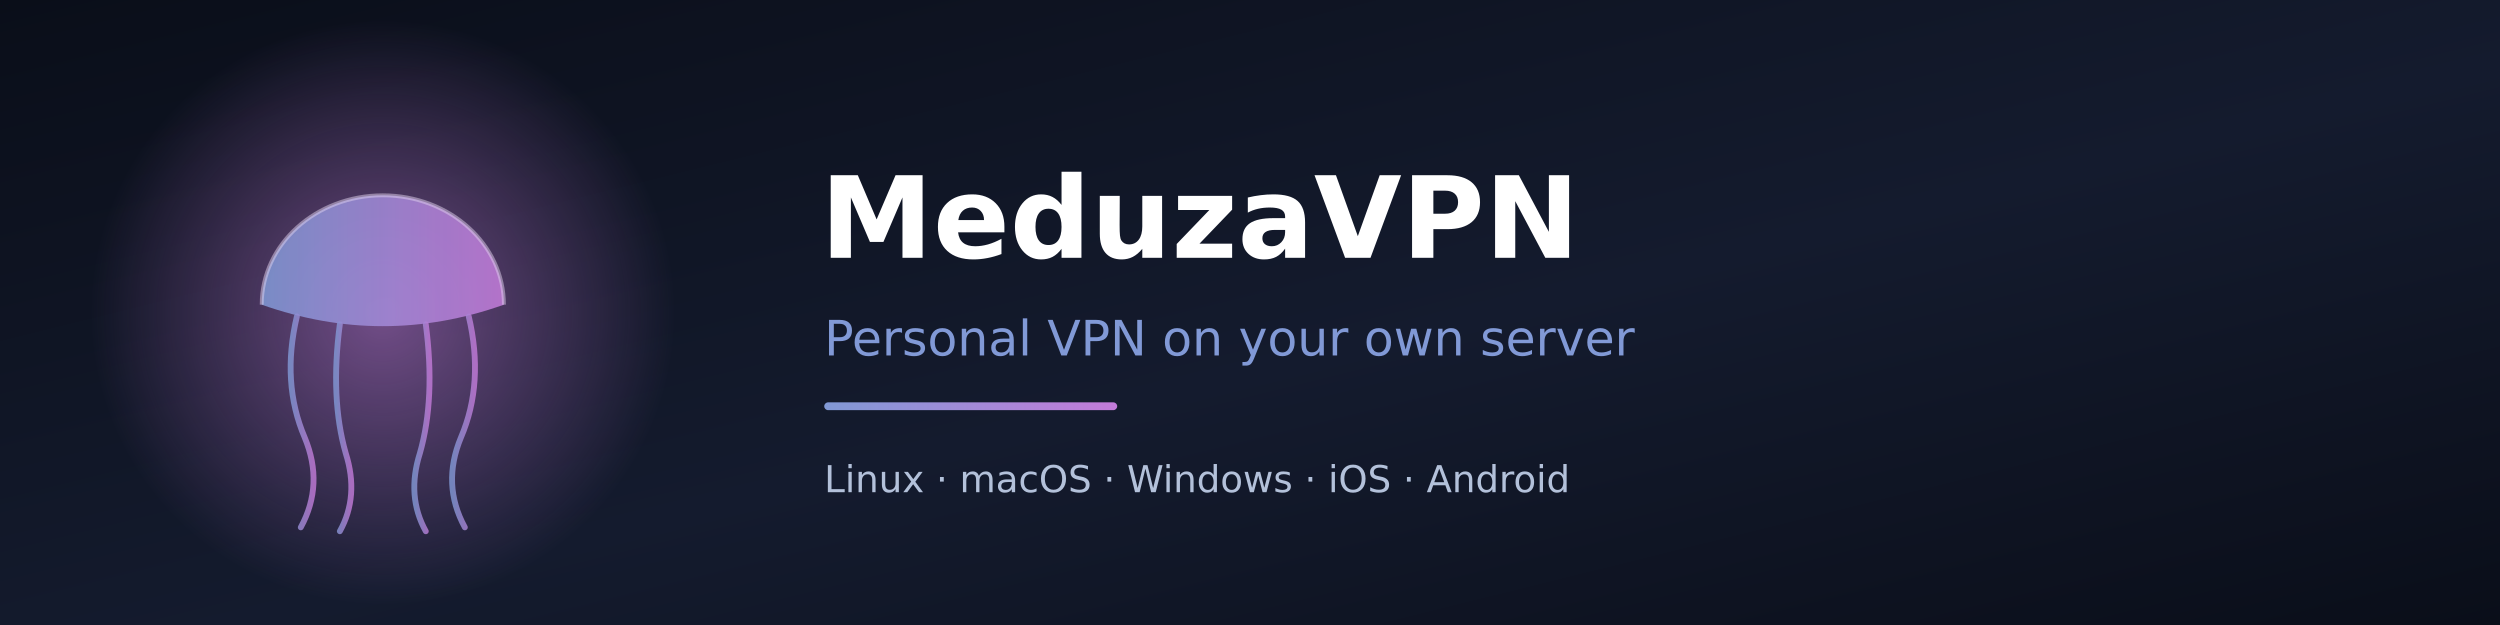
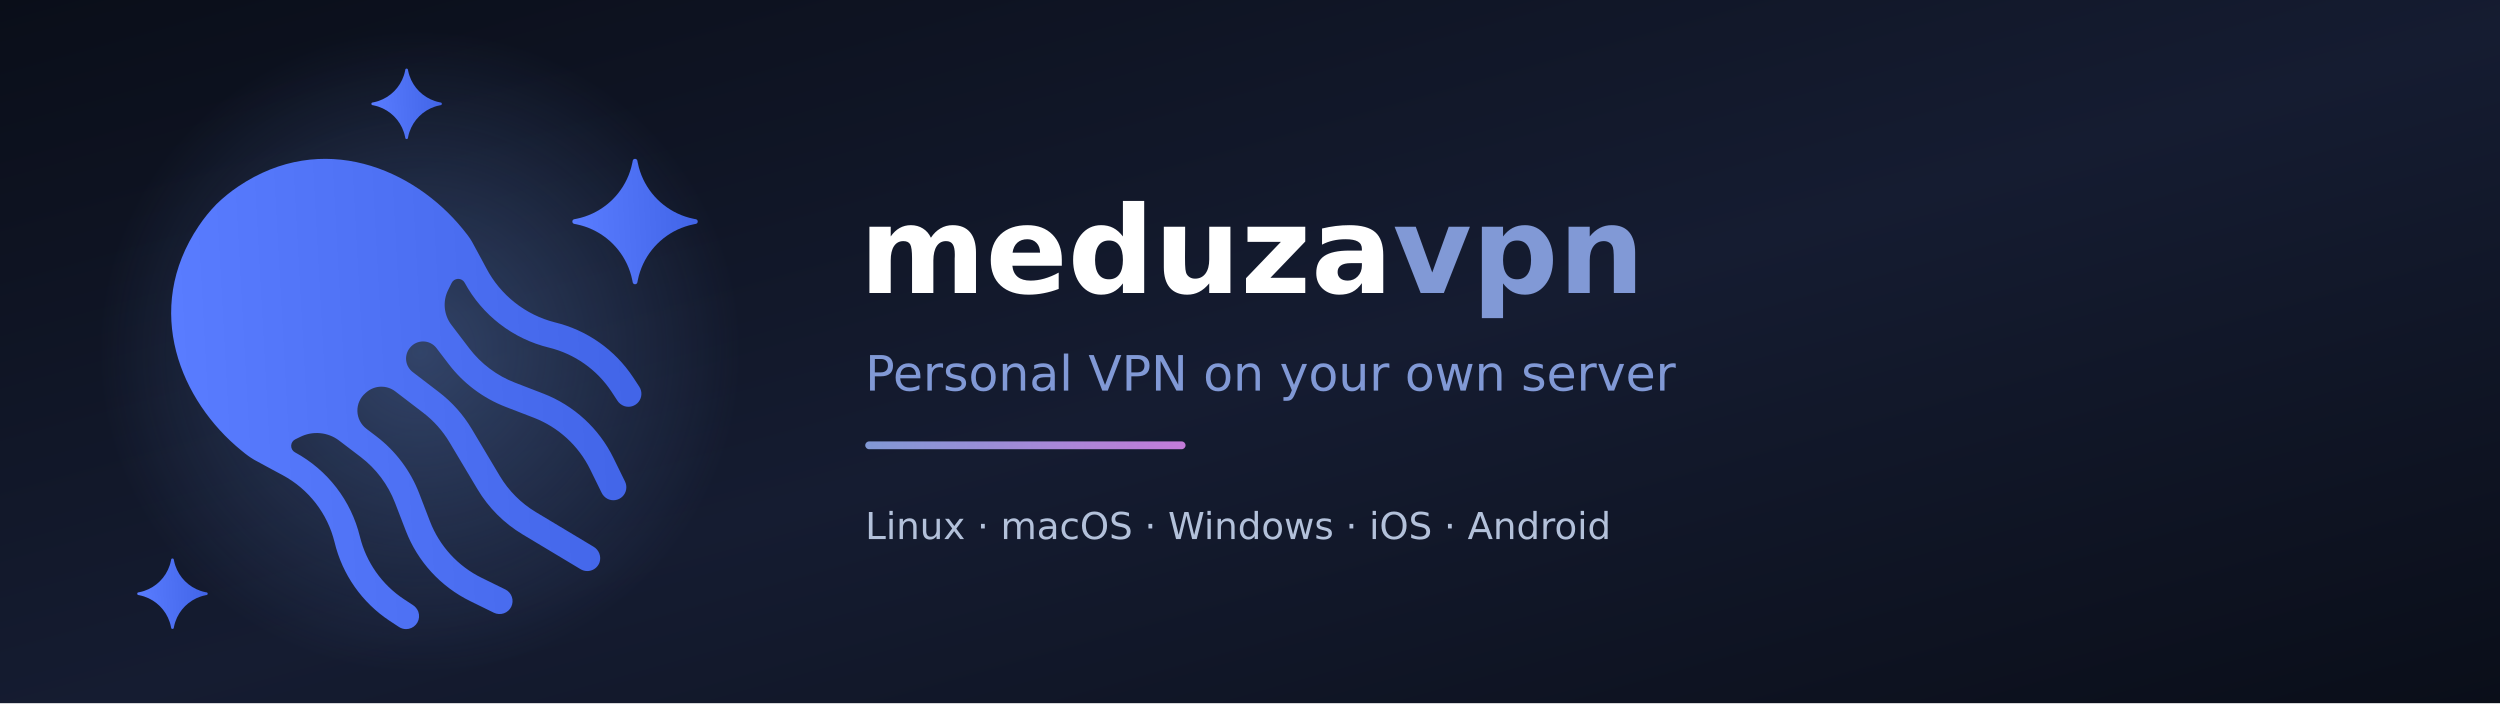
- <svg xmlns="http://www.w3.org/2000/svg" width="1280" height="320" viewBox="0 0 1280 320" role="img" aria-label="MeduzaVPN — personal VPN on your own server">
+ <svg xmlns="http://www.w3.org/2000/svg" width="1280" height="360" viewBox="0 0 1280 360" role="img" aria-label="MeduzaVPN — personal VPN on your own server">
  <defs>
    <linearGradient id="bg" x1="0" y1="0" x2="1" y2="1">
      <stop offset="0%" stop-color="#0A0E19" />
-       <stop offset="55%" stop-color="#141B2E" />
+       <stop offset="52%" stop-color="#151C31" />
      <stop offset="100%" stop-color="#0A0E19" />
    </linearGradient>
-     <linearGradient id="accent" x1="0" y1="0" x2="1" y2="0">
+     <linearGradient id="rule" x1="0" y1="0" x2="1" y2="0">
      <stop offset="0%" stop-color="#8199D6" />
      <stop offset="100%" stop-color="#C37BD9" />
    </linearGradient>
-     <radialGradient id="glow" cx="50%" cy="50%" r="50%">
-       <stop offset="0%" stop-color="#C37BD9" stop-opacity="0.55" />
-       <stop offset="100%" stop-color="#C37BD9" stop-opacity="0" />
+     <radialGradient id="halo" cx="50%" cy="50%" r="50%">
+       <stop offset="0%" stop-color="#5A7AB7" stop-opacity="0.45" />
+       <stop offset="100%" stop-color="#5A7AB7" stop-opacity="0" />
    </radialGradient>
  </defs>
-   <rect width="1280" height="320" fill="url(#bg)" />
-   <circle cx="196" cy="160" r="150" fill="url(#glow)" />
-   <g transform="translate(196,150)" opacity="0.95">
-     <path d="M-62 6 a62 56 0 0 1 124 0 q-62 22 -124 0 z" fill="url(#accent)" opacity="0.9" />
-     <path d="M-62 6 a62 56 0 0 1 124 0" fill="none" stroke="#E7D8F5" stroke-opacity="0.5" stroke-width="2" />
-     <g stroke="url(#accent)" stroke-width="3" fill="none" stroke-linecap="round" opacity="0.85">
-       <path d="M-44 12 q-8 34 4 62 q10 24 -2 46" />
-       <path d="M-22 16 q-5 38 3 66 q7 22 -3 40" />
-       <path d="M0 18 q0 40 0 68 q0 22 0 40" />
-       <path d="M22 16 q5 38 -3 66 q-7 22 3 40" />
-       <path d="M44 12 q8 34 -4 62 q-10 24 2 46" />
-     </g>
+   <rect width="1280" height="360" fill="url(#bg)" />
+   <circle cx="215" cy="180" r="165" fill="url(#halo)" />
+   <g transform="translate(70,35) scale(0.41)">
+     <path d="M627.591 397.508L619.951 385.873C597.185 351.4 562.196 326.841 522.038 317.145C503.873 312.498 486.885 304.092 472.171 292.469C457.458 280.846 445.347 266.266 436.622 249.67C434.817 246.321 433.018 242.965 431.226 239.601C427.132 231.942 423.035 224.278 418.817 216.71C417.161 213.803 415.311 211.011 413.279 208.353C411.652 206.186 409.949 204.07 408.246 201.96L407.25 200.728C345.965 125.355 232.059 76.555 126.798 147.497C117.069 154.027 107.955 161.429 99.568 169.612C91.4 177.984 84.012 187.083 77.496 196.797C6.554 302.057 55.358 415.962 130.738 477.26L131.989 478.265C136.589 482.191 141.515 485.719 146.713 488.811C154.31 493.049 162 497.162 169.688 501.269C173.886 503.512 178.076 505.76 182.259 508.013C198.333 516.657 212.41 528.584 223.578 543.019C234.745 557.454 242.754 574.075 247.085 591.805C256.751 632.058 281.342 667.139 315.886 689.953L327.508 697.583C330.136 699.321 333.218 700.249 336.37 700.249C337.48 700.248 338.588 700.134 339.675 699.909C341.941 699.438 344.081 698.488 345.95 697.122C347.819 695.756 349.374 694.007 350.511 691.991C351.649 689.975 352.342 687.739 352.545 685.433C352.747 683.127 352.454 680.805 351.686 678.621C350.328 675.048 347.83 672.021 344.58 670.008L333.752 662.908C306.159 644.69 286.481 616.707 278.67 584.579C273.245 562.382 263.233 541.566 249.279 523.471C235.326 505.376 217.739 490.402 197.65 479.512C196.162 478.707 194.927 477.504 194.082 476.038C193.236 474.573 192.815 472.901 192.863 471.21C192.911 469.519 193.428 467.874 194.355 466.459C195.282 465.044 196.584 463.914 198.116 463.194C200.048 462.269 201.978 461.323 203.908 460.354C211.642 456.443 220.32 454.784 228.952 455.565C237.583 456.347 245.822 459.537 252.728 464.773L279.691 485.316C298.973 500.023 313.798 519.789 322.518 542.417L336.022 577.431C350.82 615.873 379.613 647.293 416.62 665.382L445.993 679.786C447.904 680.726 449.982 681.28 452.107 681.416C454.232 681.552 456.364 681.268 458.379 680.58C460.395 679.892 462.255 678.813 463.853 677.405C465.451 675.997 466.755 674.288 467.692 672.375C468.629 670.462 469.179 668.384 469.312 666.258C469.445 664.133 469.157 662.002 468.465 659.987C467.773 657.973 466.691 656.115 465.281 654.52C463.87 652.924 462.158 651.622 460.244 650.689L430.874 636.284C401.201 621.77 378.11 596.577 366.227 565.756L352.759 530.769C341.883 502.562 323.393 477.925 299.348 459.6L286.815 450.048C283.429 447.467 280.663 444.163 278.718 440.377C276.773 436.59 275.699 432.417 275.573 428.162C275.448 423.907 276.275 419.678 277.993 415.783C279.712 411.888 282.279 408.427 285.507 405.652L286.939 404.421C291.908 400.148 298.196 397.715 304.747 397.529C311.298 397.342 317.714 399.415 322.918 403.398L357.709 430.031C370.918 440.143 382.081 452.675 390.603 466.961L425.527 525.51C439.347 548.678 458.685 568.067 481.818 581.948L554.324 625.454C556.384 626.686 558.692 627.445 561.082 627.677C563.471 627.909 565.882 627.608 568.141 626.796C570.4 625.984 572.451 624.681 574.146 622.981C575.841 621.281 577.138 619.226 577.943 616.964C579.141 613.329 579.049 609.391 577.682 605.816C576.316 602.24 573.758 599.245 570.44 597.335L498.494 554.168C479.943 543.038 464.435 527.49 453.352 508.911L418.41 450.335C407.786 432.526 393.869 416.902 377.402 404.298L344.659 379.237C342.399 377.507 340.51 375.339 339.105 372.864C337.7 370.388 336.809 367.654 336.483 364.827C336.157 361.999 336.404 359.134 337.21 356.404C338.015 353.674 339.362 351.134 341.17 348.935L341.381 348.678C343.394 346.231 345.933 344.271 348.811 342.945C351.688 341.618 354.828 340.96 357.995 341.018C361.163 341.077 364.276 341.852 367.102 343.284C369.928 344.716 372.394 346.769 374.314 349.289L389.599 369.346C407.929 393.392 432.57 411.882 460.781 422.759L495.755 436.227C526.577 448.109 551.771 471.197 566.291 500.867L580.394 529.631C581.971 533.062 584.641 535.874 587.985 537.626C591.019 539.139 594.45 539.664 597.797 539.126C601.145 538.588 604.239 537.015 606.645 534.627C609.052 532.239 610.65 529.157 611.214 525.815C611.778 522.472 611.28 519.037 609.791 515.991L595.387 486.616C577.297 449.61 545.878 420.817 507.437 406.018L472.422 392.516C449.795 383.796 430.03 368.973 415.322 349.694L393.04 320.452C388.299 314.241 385.409 306.816 384.706 299.033C384.002 291.251 385.513 283.428 389.063 276.467C390.486 273.685 391.864 270.905 393.196 268.124C393.915 266.592 395.045 265.29 396.46 264.362C397.876 263.434 399.521 262.917 401.212 262.868C402.904 262.82 404.576 263.242 406.042 264.087C407.509 264.932 408.711 266.168 409.517 267.656C420.408 287.742 435.381 305.327 453.476 319.279C471.57 333.231 492.384 343.242 514.579 348.668C546.708 356.476 574.692 376.152 592.911 403.743L600.054 414.639C602.06 417.872 605.078 420.352 608.639 421.693C611.838 422.822 615.312 422.92 618.569 421.971C621.827 421.022 624.705 419.075 626.798 416.405C628.891 413.734 630.093 410.474 630.235 407.084C630.377 403.694 629.452 400.345 627.591 397.508Z" fill="url(#mk_paint0_linear_700_20)" />
+     <path fill-rule="evenodd" clip-rule="evenodd" d="M554.623 196.029C552.648 195.497 550.645 195.03 548.618 194.631C548.301 194.568 547.983 194.508 547.665 194.449L547.569 194.431L547.439 194.407C547.238 194.37 547.018 194.331 546.577 194.252L546.423 194.225C543.192 193.613 543.192 188.987 546.423 188.375L546.577 188.348C547.018 188.269 547.238 188.23 547.439 188.193L547.569 188.169L547.665 188.151C547.983 188.092 548.301 188.031 548.617 187.969C550.645 187.57 552.648 187.103 554.623 186.57C556.309 186.116 557.976 185.613 559.622 185.065C586.243 176.191 607.191 155.243 616.065 128.622C616.613 126.976 617.116 125.309 617.57 123.622C618.103 121.648 618.57 119.645 618.969 117.617C619.031 117.301 619.092 116.983 619.151 116.665L619.169 116.569L619.193 116.439C619.229 116.24 619.268 116.023 619.345 115.592L619.348 115.577L619.375 115.423C619.987 112.192 624.613 112.192 625.225 115.423L625.252 115.577C625.331 116.018 625.37 116.238 625.407 116.439L625.431 116.569L625.449 116.665C625.508 116.983 625.568 117.301 625.631 117.617C626.03 119.645 626.497 121.648 627.029 123.622C627.484 125.309 627.986 126.976 628.535 128.622C637.409 155.243 658.357 176.191 684.978 185.065C686.624 185.613 688.29 186.116 689.978 186.57C691.952 187.103 693.955 187.57 695.982 187.969C696.299 188.031 696.616 188.092 696.934 188.151L697.031 188.169L697.161 188.193C697.362 188.23 697.582 188.269 698.023 188.348L698.177 188.375C701.408 188.987 701.408 193.613 698.177 194.225L698.023 194.252L697.556 194.335L697.161 194.407L697.031 194.431L696.934 194.449C696.616 194.508 696.299 194.568 695.982 194.631C693.955 195.03 691.952 195.497 689.978 196.029C688.29 196.484 686.624 196.986 684.978 197.535C658.357 206.409 637.409 227.357 628.535 253.978C627.986 255.624 627.484 257.29 627.029 258.978C626.497 260.952 626.03 262.955 625.631 264.982C625.568 265.299 625.508 265.616 625.449 265.934L625.431 266.031L625.407 266.161L625.354 266.455L625.255 267.006L625.225 267.177C624.613 270.408 619.987 270.408 619.375 267.177L619.348 267.023C619.269 266.583 619.23 266.362 619.193 266.161L619.169 266.031L619.151 265.934C619.092 265.616 619.031 265.299 618.969 264.982C618.57 262.955 618.103 260.952 617.57 258.978C617.116 257.29 616.613 255.624 616.065 253.978C607.191 227.357 586.243 206.409 559.622 197.535C557.976 196.986 556.309 196.484 554.623 196.029Z" fill="url(#mk_paint1_linear_700_20)" />
+     <path fill-rule="evenodd" clip-rule="evenodd" d="M298.975 46.954C297.864 46.655 296.738 46.392 295.597 46.167C295.419 46.132 295.241 46.098 295.062 46.065L295.008 46.055L294.934 46.041C294.821 46.021 294.697 45.999 294.45 45.954L294.363 45.939C292.546 45.595 292.546 42.992 294.363 42.648L294.45 42.633C294.697 42.589 294.821 42.567 294.934 42.546L295.008 42.533L295.062 42.523C295.241 42.489 295.419 42.455 295.597 42.42C296.738 42.195 297.864 41.933 298.975 41.633C299.924 41.378 300.862 41.095 301.787 40.787C316.762 35.795 328.545 24.012 333.537 9.037C333.845 8.112 334.128 7.174 334.383 6.225C334.683 5.114 334.945 3.988 335.17 2.847C335.205 2.669 335.239 2.491 335.273 2.312L335.283 2.258L335.296 2.184C335.316 2.073 335.338 1.95 335.382 1.708L335.383 1.7L335.399 1.613C335.742 -0.204 338.345 -0.204 338.689 1.613L338.704 1.7C338.749 1.947 338.771 2.071 338.791 2.184L338.805 2.258L338.815 2.312C338.848 2.491 338.882 2.669 338.917 2.847C339.142 3.988 339.405 5.114 339.704 6.225C339.96 7.174 340.242 8.112 340.551 9.037C345.542 24.012 357.326 35.795 372.3 40.787C373.226 41.095 374.163 41.378 375.112 41.633C376.223 41.933 377.35 42.195 378.49 42.42C378.668 42.455 378.847 42.489 379.026 42.523L379.08 42.533L379.153 42.546C379.266 42.567 379.39 42.589 379.638 42.633L379.724 42.648C381.542 42.992 381.542 45.595 379.724 45.939L379.638 45.954L379.376 46.001L379.153 46.041L379.08 46.055L379.026 46.065C378.847 46.098 378.668 46.132 378.49 46.167C377.35 46.392 376.223 46.655 375.112 46.954C374.163 47.21 373.226 47.492 372.3 47.801C357.326 52.792 345.542 64.576 340.551 79.55C340.242 80.476 339.96 81.413 339.704 82.362C339.405 83.473 339.142 84.6 338.917 85.74C338.882 85.918 338.848 86.097 338.815 86.276L338.805 86.33L338.791 86.403L338.761 86.568L338.706 86.878L338.689 86.974C338.345 88.792 335.742 88.792 335.399 86.974L335.383 86.888C335.339 86.64 335.317 86.516 335.296 86.403L335.283 86.33L335.273 86.276C335.239 86.097 335.205 85.918 335.17 85.74C334.945 84.599 334.683 83.473 334.383 82.362C334.128 81.413 333.845 80.476 333.537 79.55C328.545 64.576 316.762 52.792 301.787 47.801C300.862 47.492 299.924 47.21 298.975 46.954Z" fill="url(#mk_paint2_linear_700_20)" />
+     <path fill-rule="evenodd" clip-rule="evenodd" d="M6.575 658.704C5.464 658.405 4.338 658.142 3.198 657.917C3.019 657.882 2.841 657.848 2.662 657.815L2.608 657.805L2.534 657.791C2.421 657.771 2.298 657.749 2.05 657.704L1.963 657.689C0.146 657.345 0.146 654.742 1.963 654.399L2.05 654.383C2.298 654.339 2.421 654.317 2.534 654.296L2.608 654.283L2.662 654.273C2.841 654.239 3.019 654.205 3.197 654.17C4.338 653.945 5.464 653.683 6.575 653.383C7.524 653.128 8.462 652.845 9.387 652.537C24.362 647.545 36.145 635.762 41.137 620.787C41.445 619.862 41.728 618.924 41.983 617.975C42.283 616.864 42.545 615.738 42.77 614.597C42.805 614.419 42.839 614.241 42.873 614.062L42.883 614.008L42.896 613.934C42.917 613.823 42.938 613.7 42.982 613.458L42.983 613.45L42.999 613.363C43.343 611.546 45.945 611.546 46.289 613.363L46.305 613.45C46.349 613.697 46.371 613.821 46.392 613.934L46.405 614.008L46.415 614.062C46.448 614.241 46.482 614.419 46.517 614.597C46.742 615.738 47.005 616.864 47.304 617.975C47.56 618.924 47.842 619.862 48.151 620.787C53.142 635.762 64.926 647.545 79.9 652.537C80.826 652.845 81.763 653.128 82.713 653.383C83.823 653.683 84.95 653.945 86.09 654.17C86.268 654.205 86.447 654.239 86.626 654.273L86.68 654.283L86.753 654.296C86.866 654.317 86.99 654.339 87.238 654.383L87.324 654.399C89.142 654.742 89.142 657.345 87.324 657.689L87.238 657.704L86.976 657.751L86.753 657.791L86.68 657.805L86.626 657.815C86.447 657.848 86.268 657.882 86.09 657.917C84.95 658.142 83.823 658.405 82.713 658.704C81.763 658.96 80.826 659.242 79.9 659.551C64.926 664.542 53.142 676.326 48.151 691.3C47.842 692.226 47.56 693.163 47.304 694.112C47.005 695.223 46.742 696.35 46.517 697.49C46.482 697.668 46.448 697.847 46.415 698.026L46.405 698.08L46.392 698.153L46.361 698.318L46.306 698.628L46.289 698.724C45.945 700.542 43.343 700.542 42.999 698.724L42.983 698.638C42.939 698.39 42.917 698.266 42.896 698.153L42.883 698.08L42.873 698.026C42.839 697.847 42.805 697.668 42.77 697.49C42.545 696.349 42.283 695.223 41.983 694.112C41.728 693.163 41.445 692.226 41.137 691.3C36.145 676.326 24.362 664.542 9.387 659.551C8.462 659.242 7.524 658.96 6.575 658.704Z" fill="url(#mk_paint3_linear_700_20)" />
+     <defs>
+       <linearGradient id="mk_paint0_linear_700_20" x1="600.403" y1="113" x2="37.318" y2="144.137" gradientUnits="userSpaceOnUse">
+         <stop stop-color="#4265E8" />
+         <stop offset="1" stop-color="#597CFF" />
+       </linearGradient>
+       <linearGradient id="mk_paint1_linear_700_20" x1="692.641" y1="113" x2="542.485" y2="121.303" gradientUnits="userSpaceOnUse">
+         <stop stop-color="#4265E8" />
+         <stop offset="1" stop-color="#597CFF" />
+       </linearGradient>
+       <linearGradient id="mk_paint2_linear_700_20" x1="376.61" y1="0.25" x2="292.148" y2="4.921" gradientUnits="userSpaceOnUse">
+         <stop stop-color="#4265E8" />
+         <stop offset="1" stop-color="#597CFF" />
+       </linearGradient>
+       <linearGradient id="mk_paint3_linear_700_20" x1="84.21" y1="612" x2="-0.252" y2="616.671" gradientUnits="userSpaceOnUse">
+         <stop stop-color="#4265E8" />
+         <stop offset="1" stop-color="#597CFF" />
+       </linearGradient>
+     </defs>
  </g>
-   <text x="420" y="132" font-family="Verdana,DejaVu Sans,sans-serif" font-size="58" font-weight="700" fill="#FFFFFF">MeduzaVPN</text>
-   <text x="422" y="182" font-family="Verdana,DejaVu Sans,sans-serif" font-size="25" fill="#8199D6">Personal VPN on your own server</text>
-   <rect x="422" y="206" width="150" height="4" rx="2" fill="url(#accent)" />
-   <text x="422" y="252" font-family="Verdana,DejaVu Sans,sans-serif" font-size="19" fill="#B3C1DA">Linux  ·  macOS  ·  Windows  ·  iOS  ·  Android</text>
+   <text x="440" y="150" font-family="Verdana,DejaVu Sans,sans-serif" font-size="62" font-weight="700" fill="#FFFFFF">meduza<tspan fill="#8199D6">vpn</tspan>
+   </text>
+   <text x="443" y="200" font-family="Verdana,DejaVu Sans,sans-serif" font-size="25" fill="#8199D6">Personal VPN on your own server</text>
+   <rect x="443" y="226" width="164" height="4" rx="2" fill="url(#rule)" />
+   <text x="443" y="276" font-family="Verdana,DejaVu Sans,sans-serif" font-size="19" fill="#B3C1DA">Linux  ·  macOS  ·  Windows  ·  iOS  ·  Android</text>
</svg>
